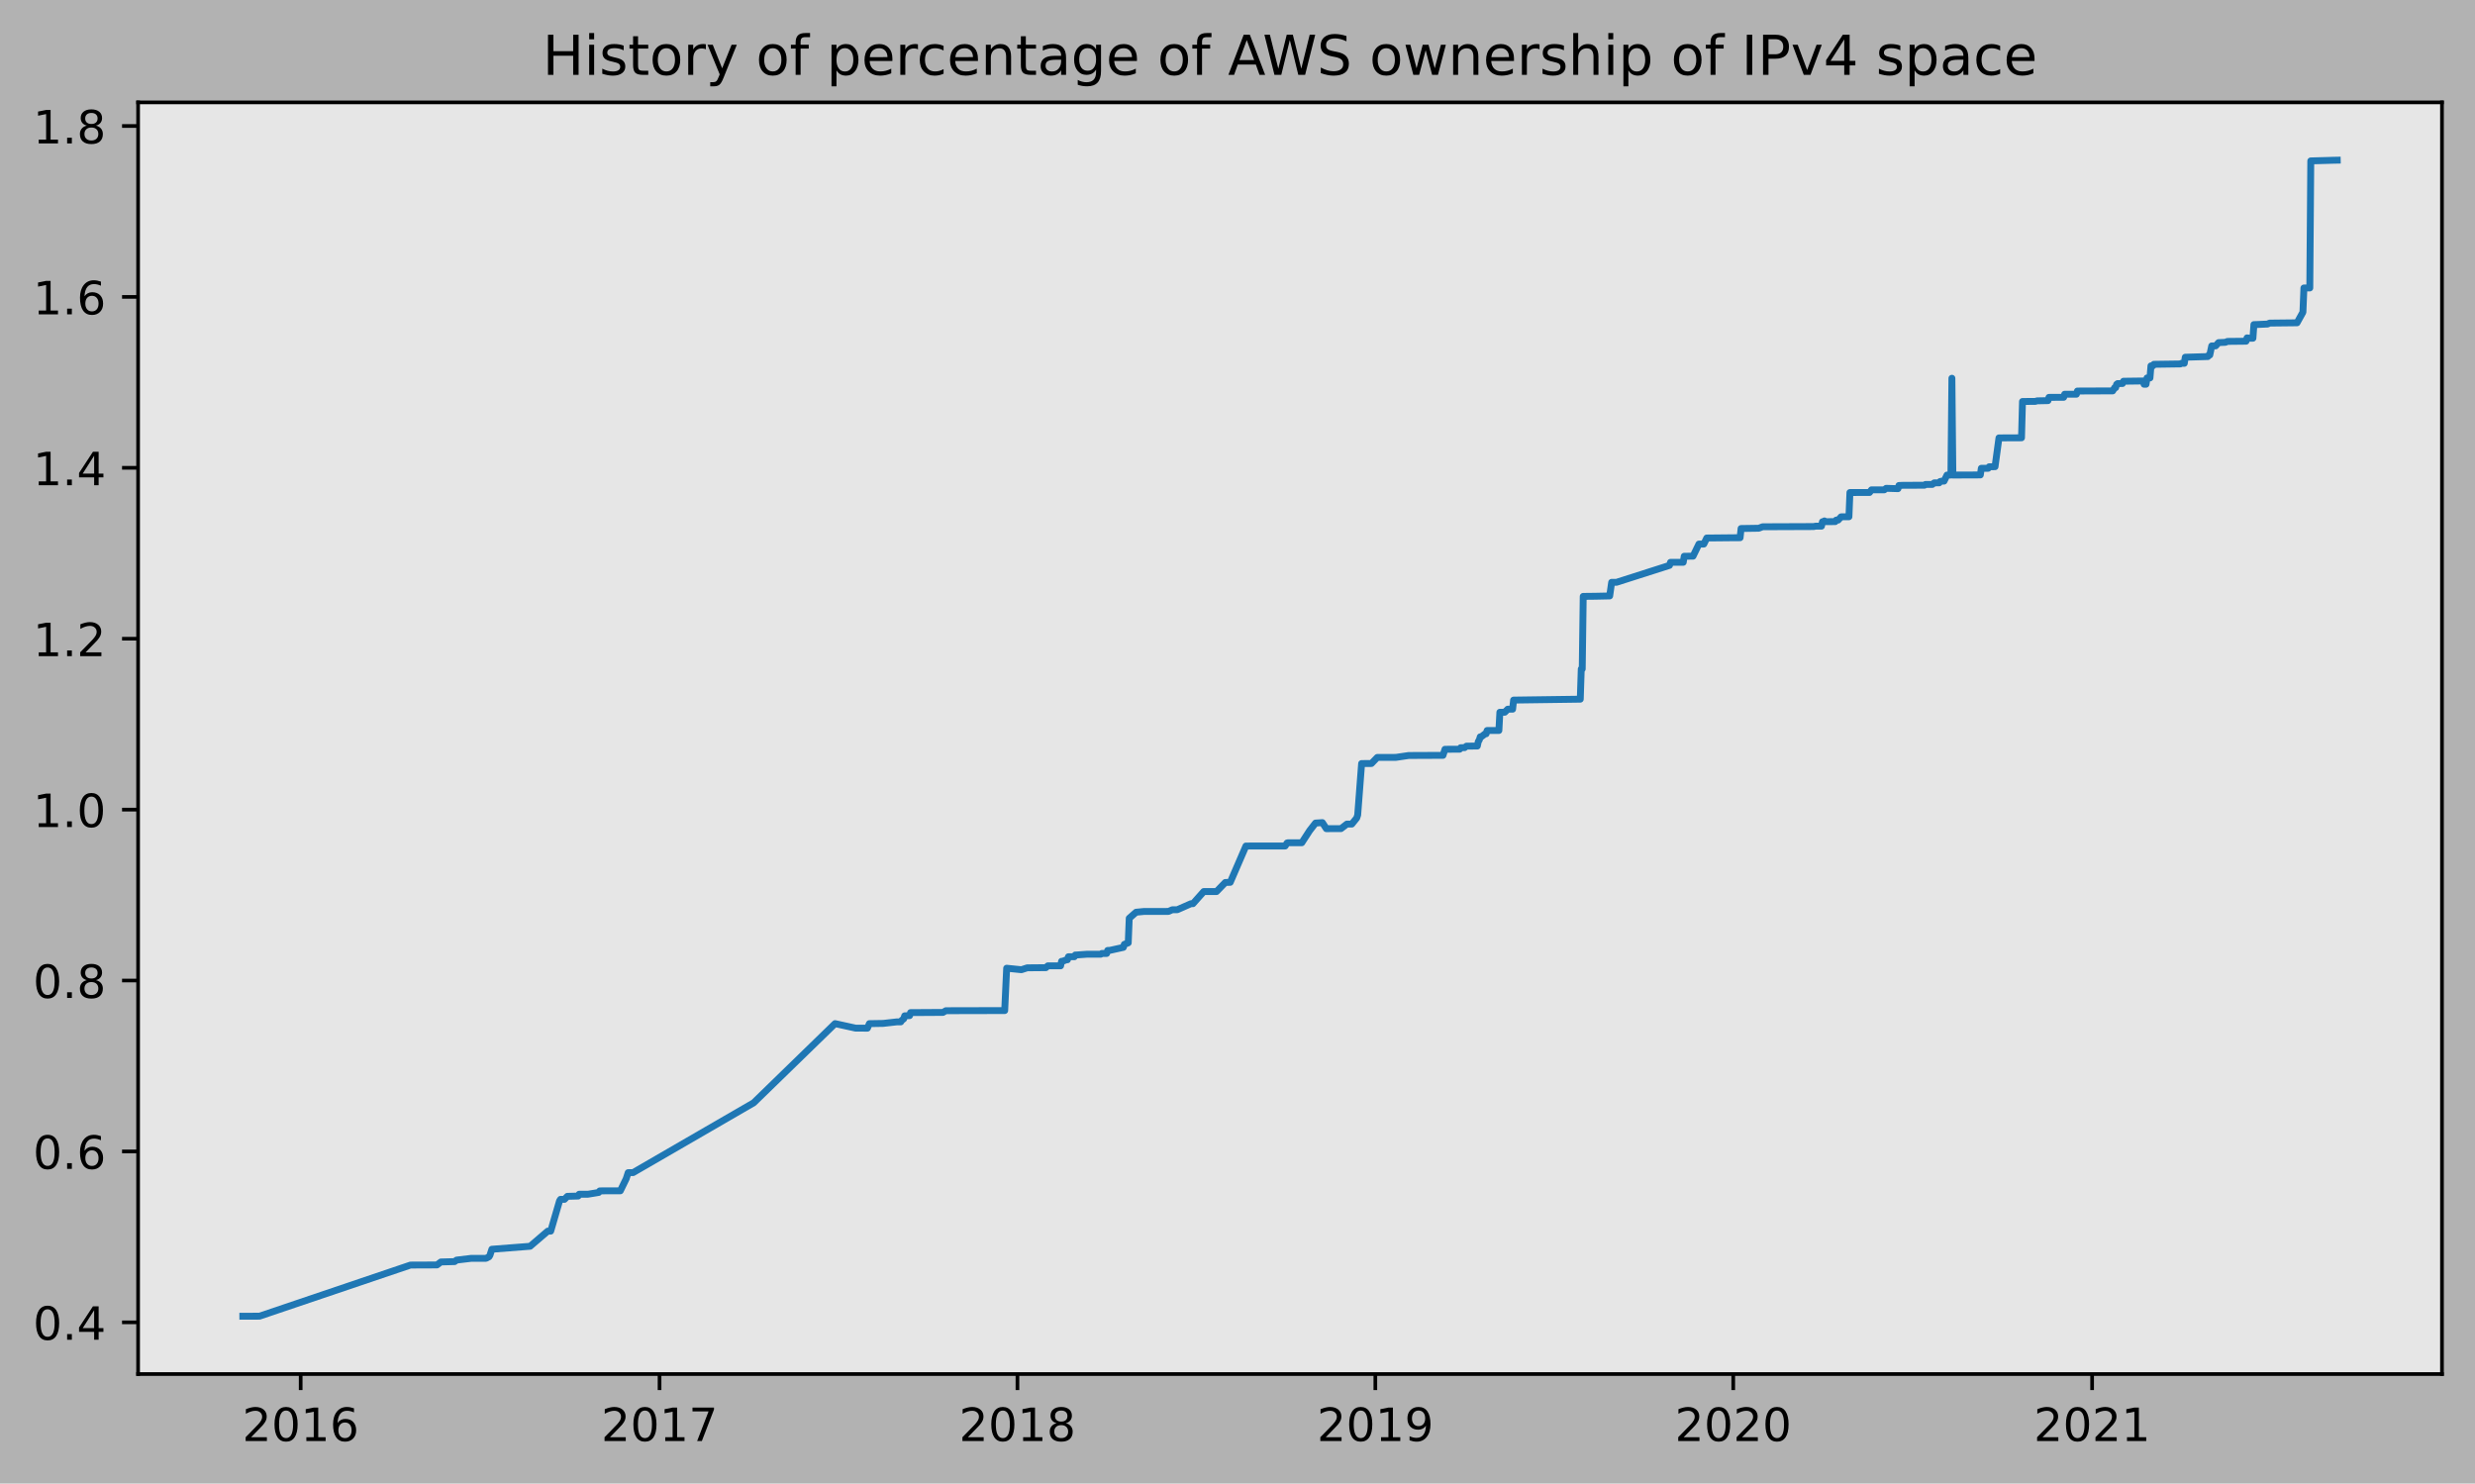
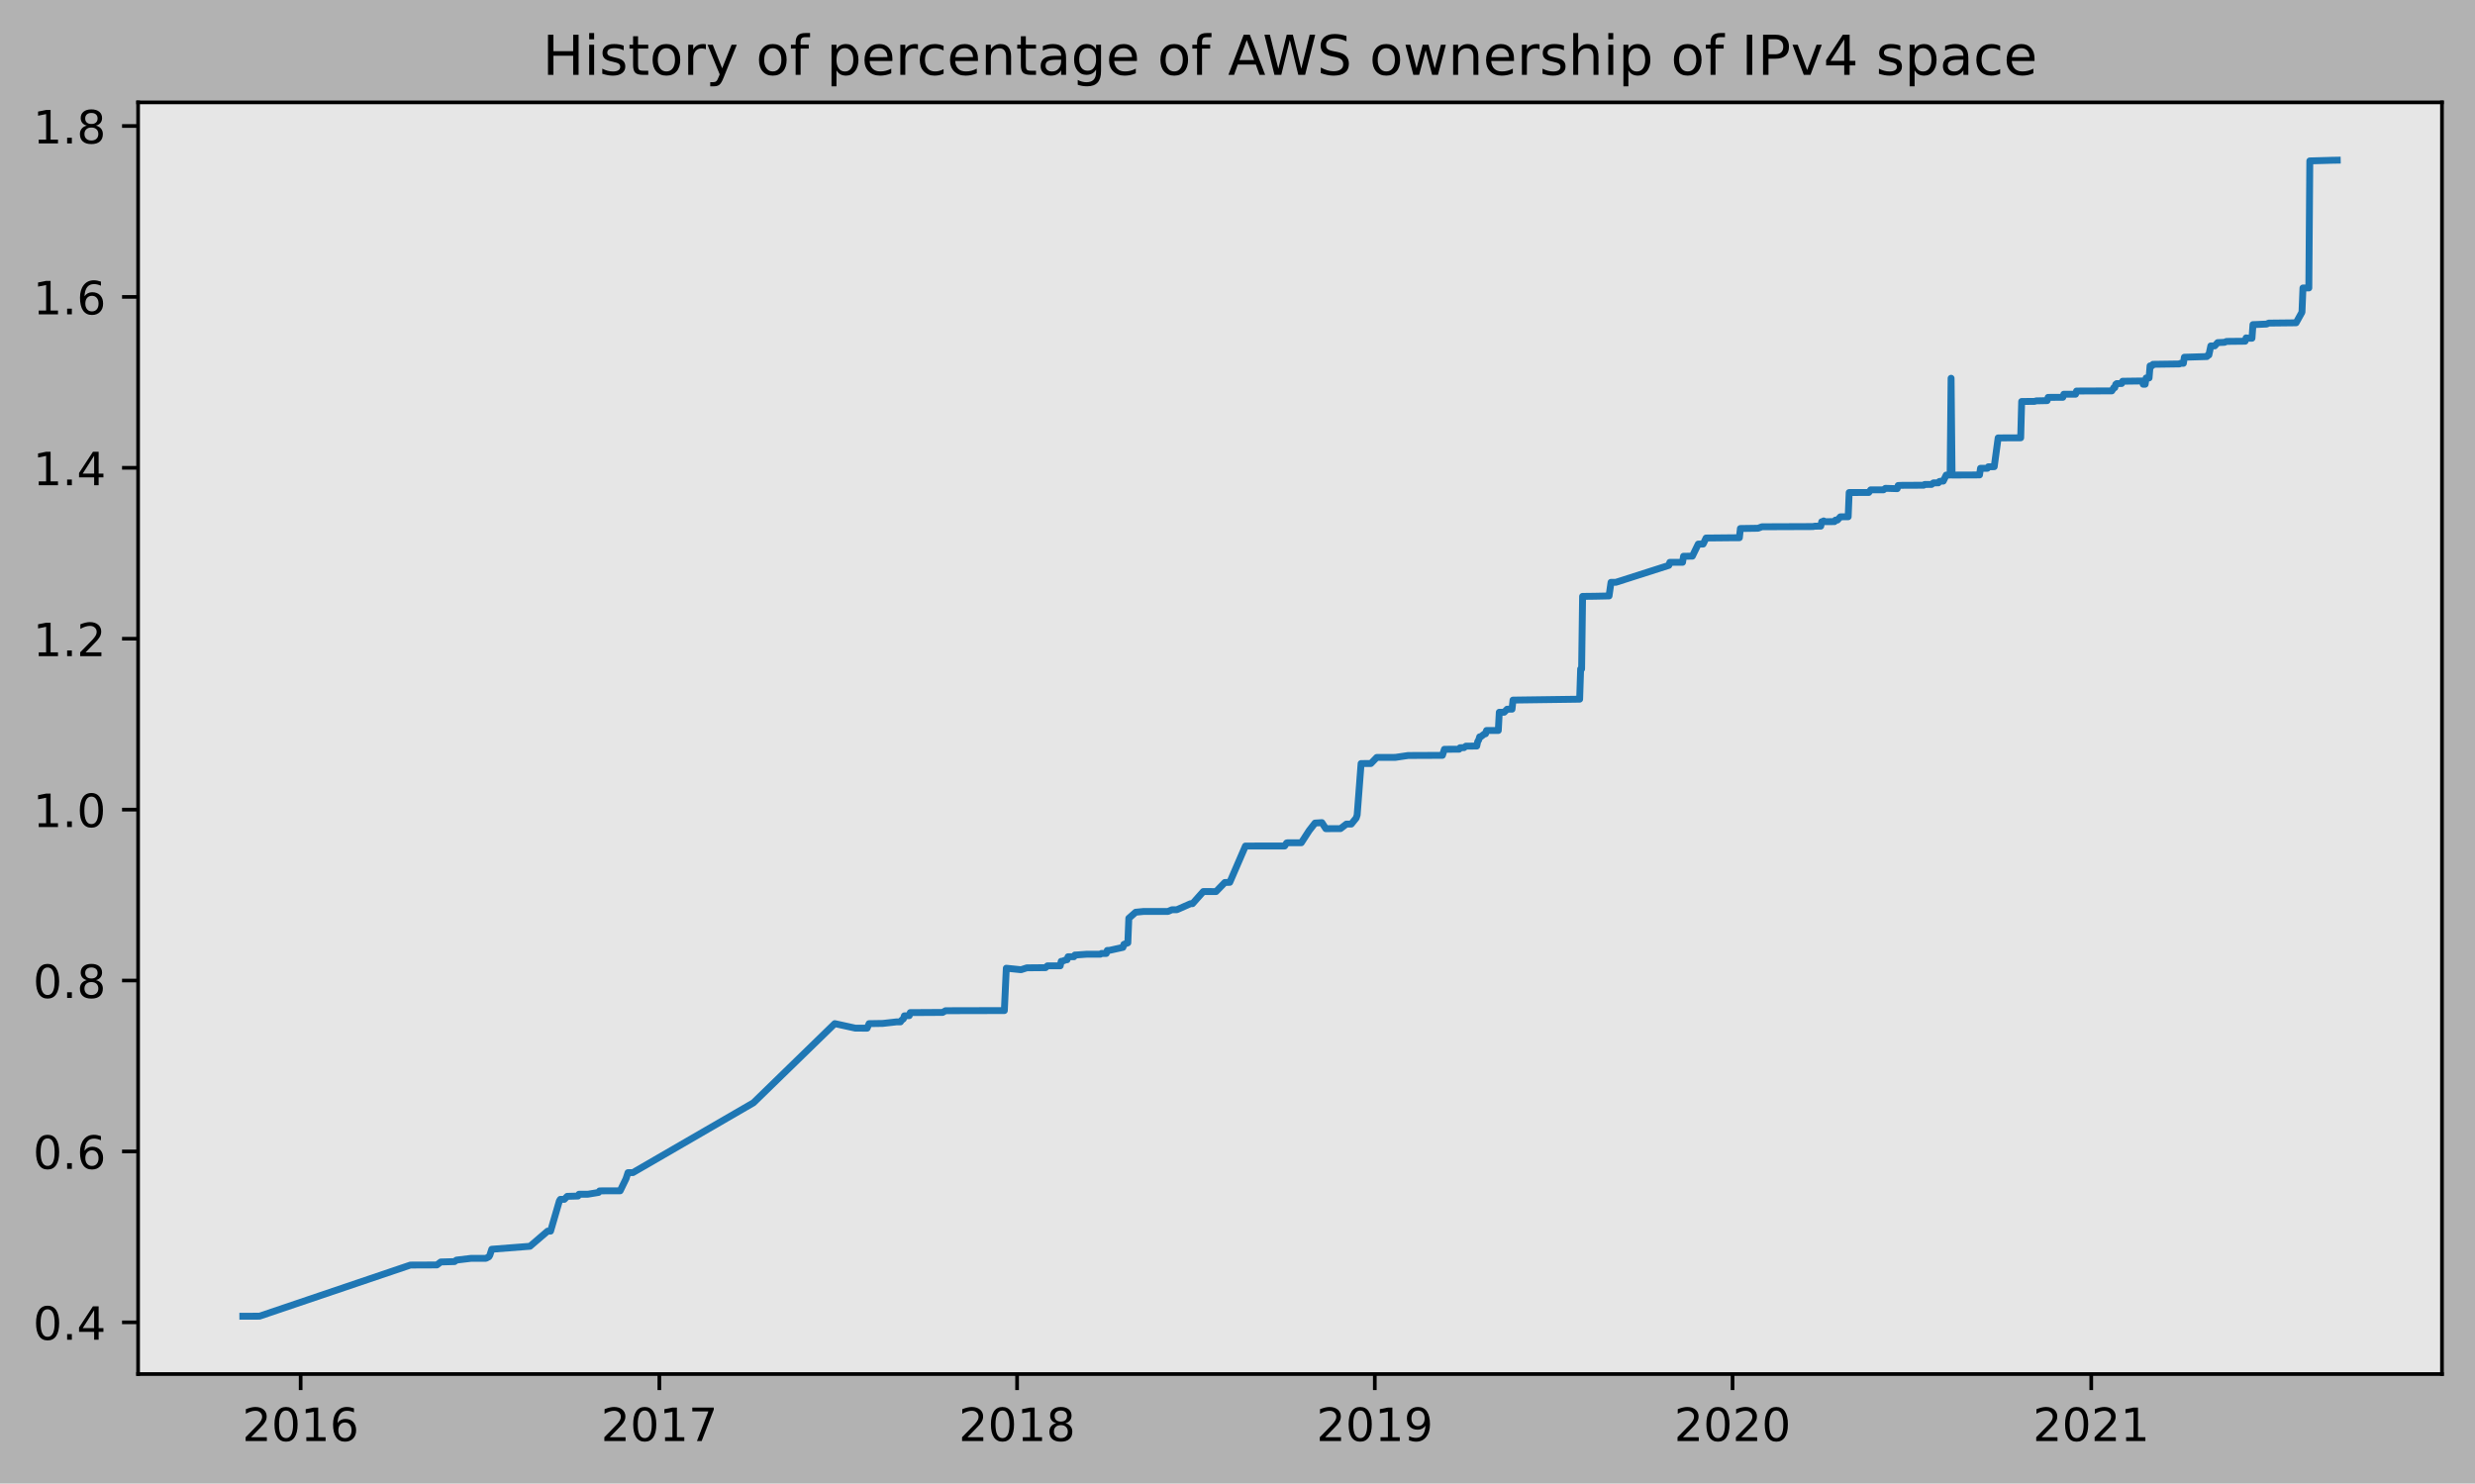
<svg xmlns="http://www.w3.org/2000/svg" xmlns:xlink="http://www.w3.org/1999/xlink" height="323.396pt" version="1.1" viewBox="0 0 539.503 323.396" width="539.503pt">
  <defs>
    <style type="text/css">
*{stroke-linecap:butt;stroke-linejoin:round;}
  </style>
  </defs>
  <g id="figure_1">
    <g id="patch_1">
      <path d="M 0 323.396  L 539.503 323.396  L 539.503 0  L 0 0  z " style="fill:#b2b2b2;" />
    </g>
    <g id="axes_1">
      <g id="patch_2">
        <path d="M 30.103 299.518  L 532.303 299.518  L 532.303 22.318  L 30.103 22.318  z " style="fill:#e6e6e6;" />
      </g>
      <g id="matplotlib.axis_1">
        <g id="xtick_1">
          <g id="line2d_1">
            <defs>
-               <path d="M 0 0  L 0 3.5  " id="mb2026d3289" style="stroke:#000000;stroke-width:0.8;" />
-             </defs>
-             <g>
-               <use style="stroke:#000000;stroke-width:0.8;" x="65.541" xlink:href="#mb2026d3289" y="299.518" />
+               <path d="M 0 0  L 0 3.5  " id="m0a37cde22d" style="stroke:#000000;stroke-width:0.8;" />
+             </defs>
+             <g>
+               <use style="stroke:#000000;stroke-width:0.8;" x="65.535" xlink:href="#m0a37cde22d" y="299.518" />
            </g>
          </g>
          <g id="text_1">
            <defs>
              <path d="M 19.188 8.297  L 53.609 8.297  L 53.609 0  L 7.328 0  L 7.328 8.297  Q 12.938 14.109 22.625 23.891  Q 32.328 33.688 34.812 36.531  Q 39.547 41.844 41.422 45.531  Q 43.312 49.219 43.312 52.781  Q 43.312 58.594 39.234 62.25  Q 35.156 65.922 28.609 65.922  Q 23.969 65.922 18.812 64.312  Q 13.672 62.703 7.812 59.422  L 7.812 69.391  Q 13.766 71.781 18.938 73  Q 24.125 74.219 28.422 74.219  Q 39.75 74.219 46.484 68.547  Q 53.219 62.891 53.219 53.422  Q 53.219 48.922 51.531 44.891  Q 49.859 40.875 45.406 35.406  Q 44.188 33.984 37.641 27.219  Q 31.109 20.453 19.188 8.297  z " id="DejaVuSans-50" />
              <path d="M 31.781 66.406  Q 24.172 66.406 20.328 58.906  Q 16.5 51.422 16.5 36.375  Q 16.5 21.391 20.328 13.891  Q 24.172 6.391 31.781 6.391  Q 39.453 6.391 43.281 13.891  Q 47.125 21.391 47.125 36.375  Q 47.125 51.422 43.281 58.906  Q 39.453 66.406 31.781 66.406  z M 31.781 74.219  Q 44.047 74.219 50.516 64.516  Q 56.984 54.828 56.984 36.375  Q 56.984 17.969 50.516 8.266  Q 44.047 -1.422 31.781 -1.422  Q 19.531 -1.422 13.062 8.266  Q 6.594 17.969 6.594 36.375  Q 6.594 54.828 13.062 64.516  Q 19.531 74.219 31.781 74.219  z " id="DejaVuSans-48" />
              <path d="M 12.406 8.297  L 28.516 8.297  L 28.516 63.922  L 10.984 60.406  L 10.984 69.391  L 28.422 72.906  L 38.281 72.906  L 38.281 8.297  L 54.391 8.297  L 54.391 0  L 12.406 0  z " id="DejaVuSans-49" />
              <path d="M 33.016 40.375  Q 26.375 40.375 22.484 35.828  Q 18.609 31.297 18.609 23.391  Q 18.609 15.531 22.484 10.953  Q 26.375 6.391 33.016 6.391  Q 39.656 6.391 43.531 10.953  Q 47.406 15.531 47.406 23.391  Q 47.406 31.297 43.531 35.828  Q 39.656 40.375 33.016 40.375  z M 52.594 71.297  L 52.594 62.312  Q 48.875 64.062 45.094 64.984  Q 41.312 65.922 37.594 65.922  Q 27.828 65.922 22.672 59.328  Q 17.531 52.734 16.797 39.406  Q 19.672 43.656 24.016 45.922  Q 28.375 48.188 33.594 48.188  Q 44.578 48.188 50.953 41.516  Q 57.328 34.859 57.328 23.391  Q 57.328 12.156 50.688 5.359  Q 44.047 -1.422 33.016 -1.422  Q 20.359 -1.422 13.672 8.266  Q 6.984 17.969 6.984 36.375  Q 6.984 53.656 15.188 63.938  Q 23.391 74.219 37.203 74.219  Q 40.922 74.219 44.703 73.484  Q 48.484 72.75 52.594 71.297  z " id="DejaVuSans-54" />
            </defs>
-             <g transform="translate(52.81597 314.1166)scale(0.1 -0.1)">
+             <g transform="translate(52.81007 314.1166)scale(0.1 -0.1)">
              <use xlink:href="#DejaVuSans-50" />
              <use x="63.623" xlink:href="#DejaVuSans-48" />
              <use x="127.246" xlink:href="#DejaVuSans-49" />
              <use x="190.869" xlink:href="#DejaVuSans-54" />
            </g>
          </g>
        </g>
        <g id="xtick_2">
          <g id="line2d_2">
            <g>
-               <use style="stroke:#000000;stroke-width:0.8;" x="143.769" xlink:href="#mb2026d3289" y="299.518" />
+               <use style="stroke:#000000;stroke-width:0.8;" x="143.727" xlink:href="#m0a37cde22d" y="299.518" />
            </g>
          </g>
          <g id="text_2">
            <defs>
              <path d="M 8.203 72.906  L 55.078 72.906  L 55.078 68.703  L 28.609 0  L 18.312 0  L 43.219 64.594  L 8.203 64.594  z " id="DejaVuSans-55" />
            </defs>
-             <g transform="translate(131.0443 314.1166)scale(0.1 -0.1)">
+             <g transform="translate(131.0018 314.1166)scale(0.1 -0.1)">
              <use xlink:href="#DejaVuSans-50" />
              <use x="63.623" xlink:href="#DejaVuSans-48" />
              <use x="127.246" xlink:href="#DejaVuSans-49" />
              <use x="190.869" xlink:href="#DejaVuSans-55" />
            </g>
          </g>
        </g>
        <g id="xtick_3">
          <g id="line2d_3">
            <g>
-               <use style="stroke:#000000;stroke-width:0.8;" x="221.784" xlink:href="#mb2026d3289" y="299.518" />
+               <use style="stroke:#000000;stroke-width:0.8;" x="221.705" xlink:href="#m0a37cde22d" y="299.518" />
            </g>
          </g>
          <g id="text_3">
            <defs>
              <path d="M 31.781 34.625  Q 24.75 34.625 20.719 30.859  Q 16.703 27.094 16.703 20.516  Q 16.703 13.922 20.719 10.156  Q 24.75 6.391 31.781 6.391  Q 38.812 6.391 42.859 10.172  Q 46.922 13.969 46.922 20.516  Q 46.922 27.094 42.891 30.859  Q 38.875 34.625 31.781 34.625  z M 21.922 38.812  Q 15.578 40.375 12.031 44.719  Q 8.5 49.078 8.5 55.328  Q 8.5 64.062 14.719 69.141  Q 20.953 74.219 31.781 74.219  Q 42.672 74.219 48.875 69.141  Q 55.078 64.062 55.078 55.328  Q 55.078 49.078 51.531 44.719  Q 48 40.375 41.703 38.812  Q 48.828 37.156 52.797 32.312  Q 56.781 27.484 56.781 20.516  Q 56.781 9.906 50.312 4.234  Q 43.844 -1.422 31.781 -1.422  Q 19.734 -1.422 13.25 4.234  Q 6.781 9.906 6.781 20.516  Q 6.781 27.484 10.781 32.312  Q 14.797 37.156 21.922 38.812  z M 18.312 54.391  Q 18.312 48.734 21.844 45.562  Q 25.391 42.391 31.781 42.391  Q 38.141 42.391 41.719 45.562  Q 45.312 48.734 45.312 54.391  Q 45.312 60.062 41.719 63.234  Q 38.141 66.406 31.781 66.406  Q 25.391 66.406 21.844 63.234  Q 18.312 60.062 18.312 54.391  z " id="DejaVuSans-56" />
            </defs>
-             <g transform="translate(209.0588 314.1166)scale(0.1 -0.1)">
+             <g transform="translate(208.9798 314.1166)scale(0.1 -0.1)">
              <use xlink:href="#DejaVuSans-50" />
              <use x="63.623" xlink:href="#DejaVuSans-48" />
              <use x="127.246" xlink:href="#DejaVuSans-49" />
              <use x="190.869" xlink:href="#DejaVuSans-56" />
            </g>
          </g>
        </g>
        <g id="xtick_4">
          <g id="line2d_4">
            <g>
-               <use style="stroke:#000000;stroke-width:0.8;" x="299.798" xlink:href="#mb2026d3289" y="299.518" />
+               <use style="stroke:#000000;stroke-width:0.8;" x="299.683" xlink:href="#m0a37cde22d" y="299.518" />
            </g>
          </g>
          <g id="text_4">
            <defs>
              <path d="M 10.984 1.516  L 10.984 10.5  Q 14.703 8.734 18.5 7.812  Q 22.312 6.891 25.984 6.891  Q 35.75 6.891 40.891 13.453  Q 46.047 20.016 46.781 33.406  Q 43.953 29.203 39.594 26.953  Q 35.25 24.703 29.984 24.703  Q 19.047 24.703 12.672 31.312  Q 6.297 37.938 6.297 49.422  Q 6.297 60.641 12.938 67.422  Q 19.578 74.219 30.609 74.219  Q 43.266 74.219 49.922 64.516  Q 56.594 54.828 56.594 36.375  Q 56.594 19.141 48.406 8.859  Q 40.234 -1.422 26.422 -1.422  Q 22.703 -1.422 18.891 -0.688  Q 15.094 0.047 10.984 1.516  z M 30.609 32.422  Q 37.25 32.422 41.125 36.953  Q 45.016 41.5 45.016 49.422  Q 45.016 57.281 41.125 61.844  Q 37.25 66.406 30.609 66.406  Q 23.969 66.406 20.094 61.844  Q 16.219 57.281 16.219 49.422  Q 16.219 41.5 20.094 36.953  Q 23.969 32.422 30.609 32.422  z " id="DejaVuSans-57" />
            </defs>
-             <g transform="translate(287.0734 314.1166)scale(0.1 -0.1)">
+             <g transform="translate(286.9579 314.1166)scale(0.1 -0.1)">
              <use xlink:href="#DejaVuSans-50" />
              <use x="63.623" xlink:href="#DejaVuSans-48" />
              <use x="127.246" xlink:href="#DejaVuSans-49" />
              <use x="190.869" xlink:href="#DejaVuSans-57" />
            </g>
          </g>
        </g>
        <g id="xtick_5">
          <g id="line2d_5">
            <g>
-               <use style="stroke:#000000;stroke-width:0.8;" x="377.813" xlink:href="#mb2026d3289" y="299.518" />
+               <use style="stroke:#000000;stroke-width:0.8;" x="377.661" xlink:href="#m0a37cde22d" y="299.518" />
            </g>
          </g>
          <g id="text_5">
-             <g transform="translate(365.0879 314.1166)scale(0.1 -0.1)">
+             <g transform="translate(364.9359 314.1166)scale(0.1 -0.1)">
              <use xlink:href="#DejaVuSans-50" />
              <use x="63.623" xlink:href="#DejaVuSans-48" />
              <use x="127.246" xlink:href="#DejaVuSans-50" />
              <use x="190.869" xlink:href="#DejaVuSans-48" />
            </g>
          </g>
        </g>
        <g id="xtick_6">
          <g id="line2d_6">
            <g>
-               <use style="stroke:#000000;stroke-width:0.8;" x="456.041" xlink:href="#mb2026d3289" y="299.518" />
+               <use style="stroke:#000000;stroke-width:0.8;" x="455.853" xlink:href="#m0a37cde22d" y="299.518" />
            </g>
          </g>
          <g id="text_6">
-             <g transform="translate(443.3162 314.1166)scale(0.1 -0.1)">
+             <g transform="translate(443.1276 314.1166)scale(0.1 -0.1)">
              <use xlink:href="#DejaVuSans-50" />
              <use x="63.623" xlink:href="#DejaVuSans-48" />
              <use x="127.246" xlink:href="#DejaVuSans-50" />
              <use x="190.869" xlink:href="#DejaVuSans-49" />
            </g>
          </g>
        </g>
      </g>
      <g id="matplotlib.axis_2">
        <g id="ytick_1">
          <g id="line2d_7">
            <defs>
-               <path d="M 0 0  L -3.5 0  " id="ma61f6657a9" style="stroke:#000000;stroke-width:0.8;" />
-             </defs>
-             <g>
-               <use style="stroke:#000000;stroke-width:0.8;" x="30.103" xlink:href="#ma61f6657a9" y="288.244" />
+               <path d="M 0 0  L -3.5 0  " id="m9cd7231c14" style="stroke:#000000;stroke-width:0.8;" />
+             </defs>
+             <g>
+               <use style="stroke:#000000;stroke-width:0.8;" x="30.103" xlink:href="#m9cd7231c14" y="288.244" />
            </g>
          </g>
          <g id="text_7">
            <defs>
              <path d="M 10.688 12.406  L 21 12.406  L 21 0  L 10.688 0  z " id="DejaVuSans-46" />
              <path d="M 37.797 64.312  L 12.891 25.391  L 37.797 25.391  z M 35.203 72.906  L 47.609 72.906  L 47.609 25.391  L 58.016 25.391  L 58.016 17.188  L 47.609 17.188  L 47.609 0  L 37.797 0  L 37.797 17.188  L 4.891 17.188  L 4.891 26.703  z " id="DejaVuSans-52" />
            </defs>
            <g transform="translate(7.2 292.0431)scale(0.1 -0.1)">
              <use xlink:href="#DejaVuSans-48" />
              <use x="63.623" xlink:href="#DejaVuSans-46" />
              <use x="95.41" xlink:href="#DejaVuSans-52" />
            </g>
          </g>
        </g>
        <g id="ytick_2">
          <g id="line2d_8">
            <g>
-               <use style="stroke:#000000;stroke-width:0.8;" x="30.103" xlink:href="#ma61f6657a9" y="250.99" />
+               <use style="stroke:#000000;stroke-width:0.8;" x="30.103" xlink:href="#m9cd7231c14" y="250.99" />
            </g>
          </g>
          <g id="text_8">
-             <g transform="translate(7.2 254.7889)scale(0.1 -0.1)">
+             <g transform="translate(7.2 254.7891)scale(0.1 -0.1)">
              <use xlink:href="#DejaVuSans-48" />
              <use x="63.623" xlink:href="#DejaVuSans-46" />
              <use x="95.41" xlink:href="#DejaVuSans-54" />
            </g>
          </g>
        </g>
        <g id="ytick_3">
          <g id="line2d_9">
            <g>
-               <use style="stroke:#000000;stroke-width:0.8;" x="30.103" xlink:href="#ma61f6657a9" y="213.735" />
+               <use style="stroke:#000000;stroke-width:0.8;" x="30.103" xlink:href="#m9cd7231c14" y="213.736" />
            </g>
          </g>
          <g id="text_9">
-             <g transform="translate(7.2 217.5346)scale(0.1 -0.1)">
+             <g transform="translate(7.2 217.535)scale(0.1 -0.1)">
              <use xlink:href="#DejaVuSans-48" />
              <use x="63.623" xlink:href="#DejaVuSans-46" />
              <use x="95.41" xlink:href="#DejaVuSans-56" />
            </g>
          </g>
        </g>
        <g id="ytick_4">
          <g id="line2d_10">
            <g>
-               <use style="stroke:#000000;stroke-width:0.8;" x="30.103" xlink:href="#ma61f6657a9" y="176.481" />
+               <use style="stroke:#000000;stroke-width:0.8;" x="30.103" xlink:href="#m9cd7231c14" y="176.482" />
            </g>
          </g>
          <g id="text_10">
-             <g transform="translate(7.2 180.2803)scale(0.1 -0.1)">
+             <g transform="translate(7.2 180.2809)scale(0.1 -0.1)">
              <use xlink:href="#DejaVuSans-49" />
              <use x="63.623" xlink:href="#DejaVuSans-46" />
              <use x="95.41" xlink:href="#DejaVuSans-48" />
            </g>
          </g>
        </g>
        <g id="ytick_5">
          <g id="line2d_11">
            <g>
-               <use style="stroke:#000000;stroke-width:0.8;" x="30.103" xlink:href="#ma61f6657a9" y="139.227" />
+               <use style="stroke:#000000;stroke-width:0.8;" x="30.103" xlink:href="#m9cd7231c14" y="139.228" />
            </g>
          </g>
          <g id="text_11">
-             <g transform="translate(7.2 143.0261)scale(0.1 -0.1)">
+             <g transform="translate(7.2 143.0268)scale(0.1 -0.1)">
              <use xlink:href="#DejaVuSans-49" />
              <use x="63.623" xlink:href="#DejaVuSans-46" />
              <use x="95.41" xlink:href="#DejaVuSans-50" />
            </g>
          </g>
        </g>
        <g id="ytick_6">
          <g id="line2d_12">
            <g>
-               <use style="stroke:#000000;stroke-width:0.8;" x="30.103" xlink:href="#ma61f6657a9" y="101.973" />
+               <use style="stroke:#000000;stroke-width:0.8;" x="30.103" xlink:href="#m9cd7231c14" y="101.974" />
            </g>
          </g>
          <g id="text_12">
-             <g transform="translate(7.2 105.7718)scale(0.1 -0.1)">
+             <g transform="translate(7.2 105.7728)scale(0.1 -0.1)">
              <use xlink:href="#DejaVuSans-49" />
              <use x="63.623" xlink:href="#DejaVuSans-46" />
              <use x="95.41" xlink:href="#DejaVuSans-52" />
            </g>
          </g>
        </g>
        <g id="ytick_7">
          <g id="line2d_13">
            <g>
-               <use style="stroke:#000000;stroke-width:0.8;" x="30.103" xlink:href="#ma61f6657a9" y="64.718" />
+               <use style="stroke:#000000;stroke-width:0.8;" x="30.103" xlink:href="#m9cd7231c14" y="64.719" />
            </g>
          </g>
          <g id="text_13">
-             <g transform="translate(7.2 68.51756)scale(0.1 -0.1)">
+             <g transform="translate(7.2 68.51869)scale(0.1 -0.1)">
              <use xlink:href="#DejaVuSans-49" />
              <use x="63.623" xlink:href="#DejaVuSans-46" />
              <use x="95.41" xlink:href="#DejaVuSans-54" />
            </g>
          </g>
        </g>
        <g id="ytick_8">
          <g id="line2d_14">
            <g>
-               <use style="stroke:#000000;stroke-width:0.8;" x="30.103" xlink:href="#ma61f6657a9" y="27.464" />
+               <use style="stroke:#000000;stroke-width:0.8;" x="30.103" xlink:href="#m9cd7231c14" y="27.465" />
            </g>
          </g>
          <g id="text_14">
-             <g transform="translate(7.2 31.26329)scale(0.1 -0.1)">
+             <g transform="translate(7.2 31.26462)scale(0.1 -0.1)">
              <use xlink:href="#DejaVuSans-49" />
              <use x="63.623" xlink:href="#DejaVuSans-46" />
              <use x="95.41" xlink:href="#DejaVuSans-56" />
            </g>
          </g>
        </g>
      </g>
      <g id="line2d_15">
-         <path clip-path="url(#p5a58f6a484)" d="M 52.93 286.918  L 56.564 286.904  L 89.48 275.761  L 95.251 275.737  L 96.106 275.088  L 99.098 275.005  L 99.525 274.677  L 102.731 274.294  L 105.938 274.297  L 106.579 273.967  L 106.793 273.637  L 107.22 272.313  L 115.556 271.665  L 119.403 268.366  L 120.044 268.364  L 121.968 261.769  L 122.182 261.439  L 123.037 261.439  L 123.678 260.78  L 126.029 260.714  L 126.243 260.32  L 128.166 260.32  L 130.517 259.932  L 130.731 259.602  L 131.159 259.587  L 135.22 259.575  L 136.502 256.938  L 136.93 255.619  L 137.998 255.608  L 164.288 240.388  L 182.028 223.132  L 186.517 224.117  L 189.082 224.124  L 189.509 223.135  L 192.502 223.086  L 195.494 222.749  L 196.349 222.749  L 196.563 222.42  L 196.99 222.09  L 197.204 221.43  L 198.273 221.389  L 198.486 220.73  L 205.54 220.687  L 206.181 220.316  L 219.005 220.286  L 219.433 211.053  L 222.639 211.383  L 223.921 210.969  L 227.982 210.933  L 228.41 210.537  L 231.188 210.538  L 231.402 209.548  L 231.616 209.546  L 232.471 209.214  L 232.684 209.214  L 232.898 208.554  L 234.181 208.553  L 234.394 208.175  L 234.608 208.173  L 236.959 208.004  L 239.952 208.003  L 240.165 207.839  L 241.234 207.837  L 241.448 207.178  L 241.875 207.173  L 244.868 206.513  L 245.081 205.853  L 245.936 205.524  L 246.15 200.166  L 247.646 198.847  L 249.356 198.682  L 254.7 198.675  L 255.555 198.304  L 256.623 198.304  L 259.616 196.985  L 260.043 196.982  L 262.394 194.342  L 265.173 194.346  L 267.096 192.362  L 268.165 192.335  L 271.585 184.419  L 280.134 184.415  L 280.562 183.755  L 280.776 183.704  L 283.768 183.7  L 285.478 181.062  L 286.76 179.413  L 288.256 179.314  L 289.111 180.633  L 292.318 180.621  L 293.6 179.632  L 294.669 179.631  L 295.737 178.312  L 295.951 177.647  L 296.806 166.437  L 298.943 166.431  L 300.226 165.107  L 304.287 165.096  L 307.065 164.684  L 314.546 164.65  L 314.974 163.33  L 318.18 163.315  L 318.394 162.986  L 319.249 162.974  L 319.676 162.644  L 322.027 162.626  L 322.241 161.637  L 322.455 161.307  L 322.668 160.612  L 322.882 160.611  L 323.737 159.951  L 323.951 159.951  L 324.165 159.237  L 326.729 159.233  L 326.943 155.261  L 328.012 155.254  L 328.653 154.593  L 329.722 154.588  L 329.936 152.607  L 344.47 152.408  L 344.683 145.829  L 344.897 145.829  L 345.111 130.001  L 347.676 129.972  L 350.882 129.905  L 351.309 126.937  L 352.378 126.931  L 363.92 123.242  L 364.134 122.582  L 366.912 122.572  L 367.126 121.253  L 369.05 121.235  L 370.332 118.597  L 371.401 118.596  L 372.042 117.277  L 378.027 117.218  L 379.309 117.213  L 379.523 115.205  L 383.37 115.148  L 384.225 114.824  L 395.339 114.78  L 395.767 114.697  L 397.049 114.692  L 397.263 113.724  L 397.477 113.724  L 397.691 113.551  L 397.904 113.713  L 400.042 113.7  L 400.255 113.372  L 400.683 113.37  L 401.324 112.658  L 403.034 112.641  L 403.248 107.362  L 407.523 107.353  L 407.95 106.776  L 410.729 106.774  L 411.156 106.444  L 413.721 106.522  L 413.935 105.826  L 414.79 105.791  L 419.492 105.769  L 419.706 105.605  L 421.202 105.599  L 421.629 105.26  L 422.698 105.256  L 422.912 104.957  L 423.339 104.875  L 423.767 104.875  L 424.408 103.556  L 425.263 103.556  L 425.477 82.452  L 425.69 103.554  L 431.675 103.53  L 431.889 102.079  L 433.385 102.079  L 433.599 101.748  L 434.881 101.73  L 435.736 95.455  L 440.652 95.431  L 440.866 87.517  L 443.644 87.495  L 444.072 87.377  L 446.423 87.329  L 446.637 86.618  L 449.843 86.606  L 450.057 85.935  L 452.621 85.931  L 452.835 85.238  L 460.53 85.207  L 460.957 84.502  L 461.171 84.502  L 461.385 83.784  L 461.598 83.617  L 462.667 83.598  L 462.881 83.103  L 467.156 83.047  L 467.369 83.758  L 467.797 83.756  L 468.011 82.388  L 468.652 82.388  L 468.866 79.75  L 469.293 79.747  L 469.507 79.413  L 475.278 79.332  L 475.491 79.2  L 476.133 79.2  L 476.346 77.869  L 481.262 77.724  L 481.476 77.393  L 481.69 77.391  L 482.117 75.402  L 482.972 75.393  L 483.613 74.682  L 485.11 74.618  L 485.537 74.421  L 489.598 74.379  L 489.812 73.652  L 490.453 73.732  L 491.094 73.727  L 491.308 70.758  L 491.949 70.74  L 494.3 70.634  L 494.728 70.428  L 500.713 70.362  L 501.995 68.049  L 502.209 62.773  L 503.491 62.772  L 503.705 35.074  L 507.552 34.967  L 508.407 34.939  L 509.476 34.918  L 509.476 34.918  " style="fill:none;stroke:#1f77b4;stroke-linecap:square;stroke-width:1.5;" />
+         <path clip-path="url(#pf55ed0c39a)" d="M 52.93 286.918  L 56.562 286.904  L 89.463 275.761  L 95.231 275.737  L 96.085 275.088  L 99.076 275.005  L 99.504 274.677  L 102.708 274.294  L 105.913 274.297  L 106.554 273.967  L 106.767 273.638  L 107.195 272.313  L 115.526 271.665  L 119.372 268.366  L 120.013 268.364  L 121.936 261.769  L 122.149 261.439  L 123.004 261.439  L 123.645 260.78  L 125.995 260.714  L 126.208 260.32  L 128.131 260.32  L 130.481 259.932  L 130.695 259.603  L 131.122 259.587  L 135.181 259.576  L 136.463 256.938  L 136.89 255.619  L 137.959 255.608  L 164.236 240.388  L 181.968 223.132  L 186.454 224.118  L 189.018 224.125  L 189.445 223.135  L 192.436 223.087  L 195.427 222.75  L 196.282 222.75  L 196.495 222.42  L 196.923 222.09  L 197.136 221.431  L 198.205 221.39  L 198.418 220.73  L 205.468 220.688  L 206.109 220.317  L 218.928 220.286  L 219.355 211.054  L 222.559 211.383  L 223.841 210.97  L 227.9 210.934  L 228.328 210.537  L 231.105 210.538  L 231.319 209.549  L 231.532 209.546  L 232.387 209.215  L 232.6 209.214  L 232.814 208.554  L 234.096 208.553  L 234.309 208.176  L 234.523 208.174  L 236.873 208.005  L 239.864 208.004  L 240.078 207.839  L 241.146 207.838  L 241.36 207.178  L 241.787 207.173  L 244.778 206.513  L 244.991 205.854  L 245.846 205.524  L 246.06 200.166  L 247.555 198.847  L 249.264 198.682  L 254.605 198.676  L 255.46 198.305  L 256.528 198.305  L 259.519 196.986  L 259.946 196.982  L 262.296 194.343  L 265.073 194.347  L 266.996 192.363  L 268.064 192.336  L 271.483 184.42  L 280.028 184.415  L 280.455 183.756  L 280.669 183.704  L 283.66 183.7  L 285.369 181.063  L 286.651 179.414  L 288.146 179.315  L 289.001 180.634  L 292.206 180.622  L 293.487 179.633  L 294.556 179.631  L 295.624 178.313  L 295.837 177.648  L 296.692 166.437  L 298.828 166.432  L 300.11 165.108  L 304.169 165.096  L 306.947 164.684  L 314.424 164.651  L 314.851 163.331  L 318.056 163.316  L 318.269 162.986  L 319.124 162.975  L 319.551 162.645  L 321.901 162.627  L 322.115 161.638  L 322.329 161.308  L 322.542 160.612  L 322.756 160.611  L 323.61 159.952  L 323.824 159.952  L 324.038 159.237  L 326.601 159.233  L 326.815 155.261  L 327.883 155.255  L 328.524 154.594  L 329.592 154.588  L 329.806 152.607  L 344.333 152.409  L 344.547 145.83  L 344.761 145.829  L 344.974 130.002  L 347.538 129.972  L 350.742 129.905  L 351.17 126.938  L 352.238 126.931  L 363.774 123.243  L 363.988 122.583  L 366.765 122.573  L 366.979 121.254  L 368.902 121.236  L 370.184 118.598  L 371.252 118.597  L 371.893 117.278  L 377.875 117.219  L 379.156 117.214  L 379.37 115.206  L 383.216 115.149  L 384.07 114.824  L 395.179 114.781  L 395.607 114.698  L 396.888 114.693  L 397.102 113.724  L 397.316 113.724  L 397.529 113.552  L 397.743 113.714  L 399.879 113.701  L 400.093 113.372  L 400.52 113.371  L 401.161 112.658  L 402.87 112.642  L 403.084 107.363  L 407.357 107.354  L 407.784 106.777  L 410.561 106.775  L 410.989 106.445  L 413.552 106.523  L 413.766 105.827  L 414.62 105.792  L 419.32 105.77  L 419.534 105.606  L 421.03 105.6  L 421.457 105.261  L 422.525 105.257  L 422.739 104.958  L 423.166 104.876  L 423.593 104.876  L 424.234 103.557  L 425.089 103.557  L 425.302 82.453  L 425.516 103.555  L 431.498 103.53  L 431.711 102.08  L 433.207 102.08  L 433.421 101.749  L 434.702 101.731  L 435.557 95.456  L 440.471 95.432  L 440.684 87.518  L 443.462 87.496  L 443.889 87.378  L 446.239 87.33  L 446.452 86.619  L 449.657 86.607  L 449.871 85.936  L 452.434 85.932  L 452.648 85.239  L 460.339 85.208  L 460.766 84.503  L 460.98 84.503  L 461.194 83.785  L 461.407 83.618  L 462.475 83.599  L 462.689 83.104  L 466.962 83.048  L 467.175 83.759  L 467.603 83.757  L 467.816 82.389  L 468.457 82.389  L 468.671 79.751  L 469.098 79.748  L 469.312 79.414  L 475.08 79.333  L 475.294 79.201  L 475.935 79.201  L 476.148 77.87  L 481.062 77.725  L 481.276 77.394  L 481.489 77.392  L 481.916 75.403  L 482.771 75.394  L 483.412 74.683  L 484.907 74.619  L 485.335 74.423  L 489.394 74.38  L 489.607 73.653  L 490.248 73.733  L 490.889 73.728  L 491.103 70.759  L 491.744 70.741  L 494.094 70.635  L 494.521 70.429  L 500.503 70.363  L 501.785 68.05  L 501.999 62.774  L 503.28 62.773  L 503.494 35.075  L 507.339 34.968  L 508.194 34.94  L 509.476 34.918  L 509.476 34.918  " style="fill:none;stroke:#1f77b4;stroke-linecap:square;stroke-width:1.5;" />
      </g>
      <g id="patch_3">
        <path d="M 30.103 299.518  L 30.103 22.318  " style="fill:none;stroke:#000000;stroke-linecap:square;stroke-linejoin:miter;stroke-width:0.8;" />
      </g>
      <g id="patch_4">
        <path d="M 532.303 299.518  L 532.303 22.318  " style="fill:none;stroke:#000000;stroke-linecap:square;stroke-linejoin:miter;stroke-width:0.8;" />
      </g>
      <g id="patch_5">
        <path d="M 30.103 299.518  L 532.303 299.518  " style="fill:none;stroke:#000000;stroke-linecap:square;stroke-linejoin:miter;stroke-width:0.8;" />
      </g>
      <g id="patch_6">
        <path d="M 30.103 22.318  L 532.303 22.318  " style="fill:none;stroke:#000000;stroke-linecap:square;stroke-linejoin:miter;stroke-width:0.8;" />
      </g>
      <g id="text_15">
        <defs>
          <path d="M 9.812 72.906  L 19.672 72.906  L 19.672 43.016  L 55.516 43.016  L 55.516 72.906  L 65.375 72.906  L 65.375 0  L 55.516 0  L 55.516 34.719  L 19.672 34.719  L 19.672 0  L 9.812 0  z " id="DejaVuSans-72" />
          <path d="M 9.422 54.688  L 18.406 54.688  L 18.406 0  L 9.422 0  z M 9.422 75.984  L 18.406 75.984  L 18.406 64.594  L 9.422 64.594  z " id="DejaVuSans-105" />
          <path d="M 44.281 53.078  L 44.281 44.578  Q 40.484 46.531 36.375 47.5  Q 32.281 48.484 27.875 48.484  Q 21.188 48.484 17.844 46.438  Q 14.5 44.391 14.5 40.281  Q 14.5 37.156 16.891 35.375  Q 19.281 33.594 26.516 31.984  L 29.594 31.297  Q 39.156 29.25 43.188 25.516  Q 47.219 21.781 47.219 15.094  Q 47.219 7.469 41.188 3.016  Q 35.156 -1.422 24.609 -1.422  Q 20.219 -1.422 15.453 -0.562  Q 10.688 0.297 5.422 2  L 5.422 11.281  Q 10.406 8.688 15.234 7.391  Q 20.062 6.109 24.812 6.109  Q 31.156 6.109 34.562 8.281  Q 37.984 10.453 37.984 14.406  Q 37.984 18.062 35.516 20.016  Q 33.062 21.969 24.703 23.781  L 21.578 24.516  Q 13.234 26.266 9.516 29.906  Q 5.812 33.547 5.812 39.891  Q 5.812 47.609 11.281 51.797  Q 16.75 56 26.812 56  Q 31.781 56 36.172 55.266  Q 40.578 54.547 44.281 53.078  z " id="DejaVuSans-115" />
          <path d="M 18.312 70.219  L 18.312 54.688  L 36.812 54.688  L 36.812 47.703  L 18.312 47.703  L 18.312 18.016  Q 18.312 11.328 20.141 9.422  Q 21.969 7.516 27.594 7.516  L 36.812 7.516  L 36.812 0  L 27.594 0  Q 17.188 0 13.234 3.875  Q 9.281 7.766 9.281 18.016  L 9.281 47.703  L 2.688 47.703  L 2.688 54.688  L 9.281 54.688  L 9.281 70.219  z " id="DejaVuSans-116" />
          <path d="M 30.609 48.391  Q 23.391 48.391 19.188 42.75  Q 14.984 37.109 14.984 27.297  Q 14.984 17.484 19.156 11.844  Q 23.344 6.203 30.609 6.203  Q 37.797 6.203 41.984 11.859  Q 46.188 17.531 46.188 27.297  Q 46.188 37.016 41.984 42.703  Q 37.797 48.391 30.609 48.391  z M 30.609 56  Q 42.328 56 49.016 48.375  Q 55.719 40.766 55.719 27.297  Q 55.719 13.875 49.016 6.219  Q 42.328 -1.422 30.609 -1.422  Q 18.844 -1.422 12.172 6.219  Q 5.516 13.875 5.516 27.297  Q 5.516 40.766 12.172 48.375  Q 18.844 56 30.609 56  z " id="DejaVuSans-111" />
          <path d="M 41.109 46.297  Q 39.594 47.172 37.812 47.578  Q 36.031 48 33.891 48  Q 26.266 48 22.188 43.047  Q 18.109 38.094 18.109 28.812  L 18.109 0  L 9.078 0  L 9.078 54.688  L 18.109 54.688  L 18.109 46.188  Q 20.953 51.172 25.484 53.578  Q 30.031 56 36.531 56  Q 37.453 56 38.578 55.875  Q 39.703 55.766 41.062 55.516  z " id="DejaVuSans-114" />
          <path d="M 32.172 -5.078  Q 28.375 -14.844 24.75 -17.812  Q 21.141 -20.797 15.094 -20.797  L 7.906 -20.797  L 7.906 -13.281  L 13.188 -13.281  Q 16.891 -13.281 18.938 -11.516  Q 21 -9.766 23.484 -3.219  L 25.094 0.875  L 2.984 54.688  L 12.5 54.688  L 29.594 11.922  L 46.688 54.688  L 56.203 54.688  z " id="DejaVuSans-121" />
          <path id="DejaVuSans-32" />
          <path d="M 37.109 75.984  L 37.109 68.5  L 28.516 68.5  Q 23.688 68.5 21.797 66.547  Q 19.922 64.594 19.922 59.516  L 19.922 54.688  L 34.719 54.688  L 34.719 47.703  L 19.922 47.703  L 19.922 0  L 10.891 0  L 10.891 47.703  L 2.297 47.703  L 2.297 54.688  L 10.891 54.688  L 10.891 58.5  Q 10.891 67.625 15.141 71.797  Q 19.391 75.984 28.609 75.984  z " id="DejaVuSans-102" />
          <path d="M 18.109 8.203  L 18.109 -20.797  L 9.078 -20.797  L 9.078 54.688  L 18.109 54.688  L 18.109 46.391  Q 20.953 51.266 25.266 53.625  Q 29.594 56 35.594 56  Q 45.562 56 51.781 48.094  Q 58.016 40.188 58.016 27.297  Q 58.016 14.406 51.781 6.484  Q 45.562 -1.422 35.594 -1.422  Q 29.594 -1.422 25.266 0.953  Q 20.953 3.328 18.109 8.203  z M 48.688 27.297  Q 48.688 37.203 44.609 42.844  Q 40.531 48.484 33.406 48.484  Q 26.266 48.484 22.188 42.844  Q 18.109 37.203 18.109 27.297  Q 18.109 17.391 22.188 11.75  Q 26.266 6.109 33.406 6.109  Q 40.531 6.109 44.609 11.75  Q 48.688 17.391 48.688 27.297  z " id="DejaVuSans-112" />
          <path d="M 56.203 29.594  L 56.203 25.203  L 14.891 25.203  Q 15.484 15.922 20.484 11.062  Q 25.484 6.203 34.422 6.203  Q 39.594 6.203 44.453 7.469  Q 49.312 8.734 54.109 11.281  L 54.109 2.781  Q 49.266 0.734 44.188 -0.344  Q 39.109 -1.422 33.891 -1.422  Q 20.797 -1.422 13.156 6.188  Q 5.516 13.812 5.516 26.812  Q 5.516 40.234 12.766 48.109  Q 20.016 56 32.328 56  Q 43.359 56 49.781 48.891  Q 56.203 41.797 56.203 29.594  z M 47.219 32.234  Q 47.125 39.594 43.094 43.984  Q 39.062 48.391 32.422 48.391  Q 24.906 48.391 20.391 44.141  Q 15.875 39.891 15.188 32.172  z " id="DejaVuSans-101" />
          <path d="M 48.781 52.594  L 48.781 44.188  Q 44.969 46.297 41.141 47.344  Q 37.312 48.391 33.406 48.391  Q 24.656 48.391 19.812 42.844  Q 14.984 37.312 14.984 27.297  Q 14.984 17.281 19.812 11.734  Q 24.656 6.203 33.406 6.203  Q 37.312 6.203 41.141 7.25  Q 44.969 8.297 48.781 10.406  L 48.781 2.094  Q 45.016 0.344 40.984 -0.531  Q 36.969 -1.422 32.422 -1.422  Q 20.062 -1.422 12.781 6.344  Q 5.516 14.109 5.516 27.297  Q 5.516 40.672 12.859 48.328  Q 20.219 56 33.016 56  Q 37.156 56 41.109 55.141  Q 45.062 54.297 48.781 52.594  z " id="DejaVuSans-99" />
          <path d="M 54.891 33.016  L 54.891 0  L 45.906 0  L 45.906 32.719  Q 45.906 40.484 42.875 44.328  Q 39.844 48.188 33.797 48.188  Q 26.516 48.188 22.312 43.547  Q 18.109 38.922 18.109 30.906  L 18.109 0  L 9.078 0  L 9.078 54.688  L 18.109 54.688  L 18.109 46.188  Q 21.344 51.125 25.703 53.562  Q 30.078 56 35.797 56  Q 45.219 56 50.047 50.172  Q 54.891 44.344 54.891 33.016  z " id="DejaVuSans-110" />
          <path d="M 34.281 27.484  Q 23.391 27.484 19.188 25  Q 14.984 22.516 14.984 16.5  Q 14.984 11.719 18.141 8.906  Q 21.297 6.109 26.703 6.109  Q 34.188 6.109 38.703 11.406  Q 43.219 16.703 43.219 25.484  L 43.219 27.484  z M 52.203 31.203  L 52.203 0  L 43.219 0  L 43.219 8.297  Q 40.141 3.328 35.547 0.953  Q 30.953 -1.422 24.312 -1.422  Q 15.922 -1.422 10.953 3.297  Q 6 8.016 6 15.922  Q 6 25.141 12.172 29.828  Q 18.359 34.516 30.609 34.516  L 43.219 34.516  L 43.219 35.406  Q 43.219 41.609 39.141 45  Q 35.062 48.391 27.688 48.391  Q 23 48.391 18.547 47.266  Q 14.109 46.141 10.016 43.891  L 10.016 52.203  Q 14.938 54.109 19.578 55.047  Q 24.219 56 28.609 56  Q 40.484 56 46.344 49.844  Q 52.203 43.703 52.203 31.203  z " id="DejaVuSans-97" />
          <path d="M 45.406 27.984  Q 45.406 37.75 41.375 43.109  Q 37.359 48.484 30.078 48.484  Q 22.859 48.484 18.828 43.109  Q 14.797 37.75 14.797 27.984  Q 14.797 18.266 18.828 12.891  Q 22.859 7.516 30.078 7.516  Q 37.359 7.516 41.375 12.891  Q 45.406 18.266 45.406 27.984  z M 54.391 6.781  Q 54.391 -7.172 48.188 -13.984  Q 42 -20.797 29.203 -20.797  Q 24.469 -20.797 20.266 -20.094  Q 16.062 -19.391 12.109 -17.922  L 12.109 -9.188  Q 16.062 -11.328 19.922 -12.344  Q 23.781 -13.375 27.781 -13.375  Q 36.625 -13.375 41.016 -8.766  Q 45.406 -4.156 45.406 5.172  L 45.406 9.625  Q 42.625 4.781 38.281 2.391  Q 33.938 0 27.875 0  Q 17.828 0 11.672 7.656  Q 5.516 15.328 5.516 27.984  Q 5.516 40.672 11.672 48.328  Q 17.828 56 27.875 56  Q 33.938 56 38.281 53.609  Q 42.625 51.219 45.406 46.391  L 45.406 54.688  L 54.391 54.688  z " id="DejaVuSans-103" />
          <path d="M 34.188 63.188  L 20.797 26.906  L 47.609 26.906  z M 28.609 72.906  L 39.797 72.906  L 67.578 0  L 57.328 0  L 50.688 18.703  L 17.828 18.703  L 11.188 0  L 0.781 0  z " id="DejaVuSans-65" />
          <path d="M 3.328 72.906  L 13.281 72.906  L 28.609 11.281  L 43.891 72.906  L 54.984 72.906  L 70.312 11.281  L 85.594 72.906  L 95.609 72.906  L 77.297 0  L 64.891 0  L 49.516 63.281  L 33.984 0  L 21.578 0  z " id="DejaVuSans-87" />
          <path d="M 53.516 70.516  L 53.516 60.891  Q 47.906 63.578 42.922 64.891  Q 37.938 66.219 33.297 66.219  Q 25.25 66.219 20.875 63.094  Q 16.5 59.969 16.5 54.203  Q 16.5 49.359 19.406 46.891  Q 22.312 44.438 30.422 42.922  L 36.375 41.703  Q 47.406 39.594 52.656 34.297  Q 57.906 29 57.906 20.125  Q 57.906 9.516 50.797 4.047  Q 43.703 -1.422 29.984 -1.422  Q 24.812 -1.422 18.969 -0.25  Q 13.141 0.922 6.891 3.219  L 6.891 13.375  Q 12.891 10.016 18.656 8.297  Q 24.422 6.594 29.984 6.594  Q 38.422 6.594 43.016 9.906  Q 47.609 13.234 47.609 19.391  Q 47.609 24.75 44.312 27.781  Q 41.016 30.812 33.5 32.328  L 27.484 33.5  Q 16.453 35.688 11.516 40.375  Q 6.594 45.062 6.594 53.422  Q 6.594 63.094 13.406 68.656  Q 20.219 74.219 32.172 74.219  Q 37.312 74.219 42.625 73.281  Q 47.953 72.359 53.516 70.516  z " id="DejaVuSans-83" />
          <path d="M 4.203 54.688  L 13.188 54.688  L 24.422 12.016  L 35.594 54.688  L 46.188 54.688  L 57.422 12.016  L 68.609 54.688  L 77.594 54.688  L 63.281 0  L 52.688 0  L 40.922 44.828  L 29.109 0  L 18.5 0  z " id="DejaVuSans-119" />
          <path d="M 54.891 33.016  L 54.891 0  L 45.906 0  L 45.906 32.719  Q 45.906 40.484 42.875 44.328  Q 39.844 48.188 33.797 48.188  Q 26.516 48.188 22.312 43.547  Q 18.109 38.922 18.109 30.906  L 18.109 0  L 9.078 0  L 9.078 75.984  L 18.109 75.984  L 18.109 46.188  Q 21.344 51.125 25.703 53.562  Q 30.078 56 35.797 56  Q 45.219 56 50.047 50.172  Q 54.891 44.344 54.891 33.016  z " id="DejaVuSans-104" />
          <path d="M 9.812 72.906  L 19.672 72.906  L 19.672 0  L 9.812 0  z " id="DejaVuSans-73" />
          <path d="M 19.672 64.797  L 19.672 37.406  L 32.078 37.406  Q 38.969 37.406 42.719 40.969  Q 46.484 44.531 46.484 51.125  Q 46.484 57.672 42.719 61.234  Q 38.969 64.797 32.078 64.797  z M 9.812 72.906  L 32.078 72.906  Q 44.344 72.906 50.609 67.359  Q 56.891 61.812 56.891 51.125  Q 56.891 40.328 50.609 34.812  Q 44.344 29.297 32.078 29.297  L 19.672 29.297  L 19.672 0  L 9.812 0  z " id="DejaVuSans-80" />
          <path d="M 2.984 54.688  L 12.5 54.688  L 29.594 8.797  L 46.688 54.688  L 56.203 54.688  L 35.688 0  L 23.484 0  z " id="DejaVuSans-118" />
        </defs>
        <g transform="translate(118.2778 16.31812)scale(0.12 -0.12)">
          <use xlink:href="#DejaVuSans-72" />
          <use x="75.195" xlink:href="#DejaVuSans-105" />
          <use x="102.979" xlink:href="#DejaVuSans-115" />
          <use x="155.078" xlink:href="#DejaVuSans-116" />
          <use x="194.287" xlink:href="#DejaVuSans-111" />
          <use x="255.469" xlink:href="#DejaVuSans-114" />
          <use x="296.582" xlink:href="#DejaVuSans-121" />
          <use x="355.762" xlink:href="#DejaVuSans-32" />
          <use x="387.549" xlink:href="#DejaVuSans-111" />
          <use x="448.73" xlink:href="#DejaVuSans-102" />
          <use x="483.936" xlink:href="#DejaVuSans-32" />
          <use x="515.723" xlink:href="#DejaVuSans-112" />
          <use x="579.199" xlink:href="#DejaVuSans-101" />
          <use x="640.723" xlink:href="#DejaVuSans-114" />
          <use x="679.586" xlink:href="#DejaVuSans-99" />
          <use x="734.566" xlink:href="#DejaVuSans-101" />
          <use x="796.09" xlink:href="#DejaVuSans-110" />
          <use x="859.469" xlink:href="#DejaVuSans-116" />
          <use x="898.678" xlink:href="#DejaVuSans-97" />
          <use x="959.957" xlink:href="#DejaVuSans-103" />
          <use x="1023.434" xlink:href="#DejaVuSans-101" />
          <use x="1084.957" xlink:href="#DejaVuSans-32" />
          <use x="1116.744" xlink:href="#DejaVuSans-111" />
          <use x="1177.926" xlink:href="#DejaVuSans-102" />
          <use x="1213.131" xlink:href="#DejaVuSans-32" />
          <use x="1244.918" xlink:href="#DejaVuSans-65" />
          <use x="1307.826" xlink:href="#DejaVuSans-87" />
          <use x="1406.703" xlink:href="#DejaVuSans-83" />
          <use x="1470.18" xlink:href="#DejaVuSans-32" />
          <use x="1501.967" xlink:href="#DejaVuSans-111" />
          <use x="1563.148" xlink:href="#DejaVuSans-119" />
          <use x="1644.936" xlink:href="#DejaVuSans-110" />
          <use x="1708.314" xlink:href="#DejaVuSans-101" />
          <use x="1769.838" xlink:href="#DejaVuSans-114" />
          <use x="1810.951" xlink:href="#DejaVuSans-115" />
          <use x="1863.051" xlink:href="#DejaVuSans-104" />
          <use x="1926.43" xlink:href="#DejaVuSans-105" />
          <use x="1954.213" xlink:href="#DejaVuSans-112" />
          <use x="2017.689" xlink:href="#DejaVuSans-32" />
          <use x="2049.477" xlink:href="#DejaVuSans-111" />
          <use x="2110.658" xlink:href="#DejaVuSans-102" />
          <use x="2145.863" xlink:href="#DejaVuSans-32" />
          <use x="2177.65" xlink:href="#DejaVuSans-73" />
          <use x="2207.143" xlink:href="#DejaVuSans-80" />
          <use x="2267.445" xlink:href="#DejaVuSans-118" />
          <use x="2326.625" xlink:href="#DejaVuSans-52" />
          <use x="2390.248" xlink:href="#DejaVuSans-32" />
          <use x="2422.035" xlink:href="#DejaVuSans-115" />
          <use x="2474.135" xlink:href="#DejaVuSans-112" />
          <use x="2537.611" xlink:href="#DejaVuSans-97" />
          <use x="2598.891" xlink:href="#DejaVuSans-99" />
          <use x="2653.871" xlink:href="#DejaVuSans-101" />
        </g>
      </g>
    </g>
  </g>
  <defs>
-     <clipPath id="p5a58f6a484">
+     <clipPath id="pf55ed0c39a">
      <rect height="277.2" width="502.2" x="30.103" y="22.318" />
    </clipPath>
  </defs>
</svg>
